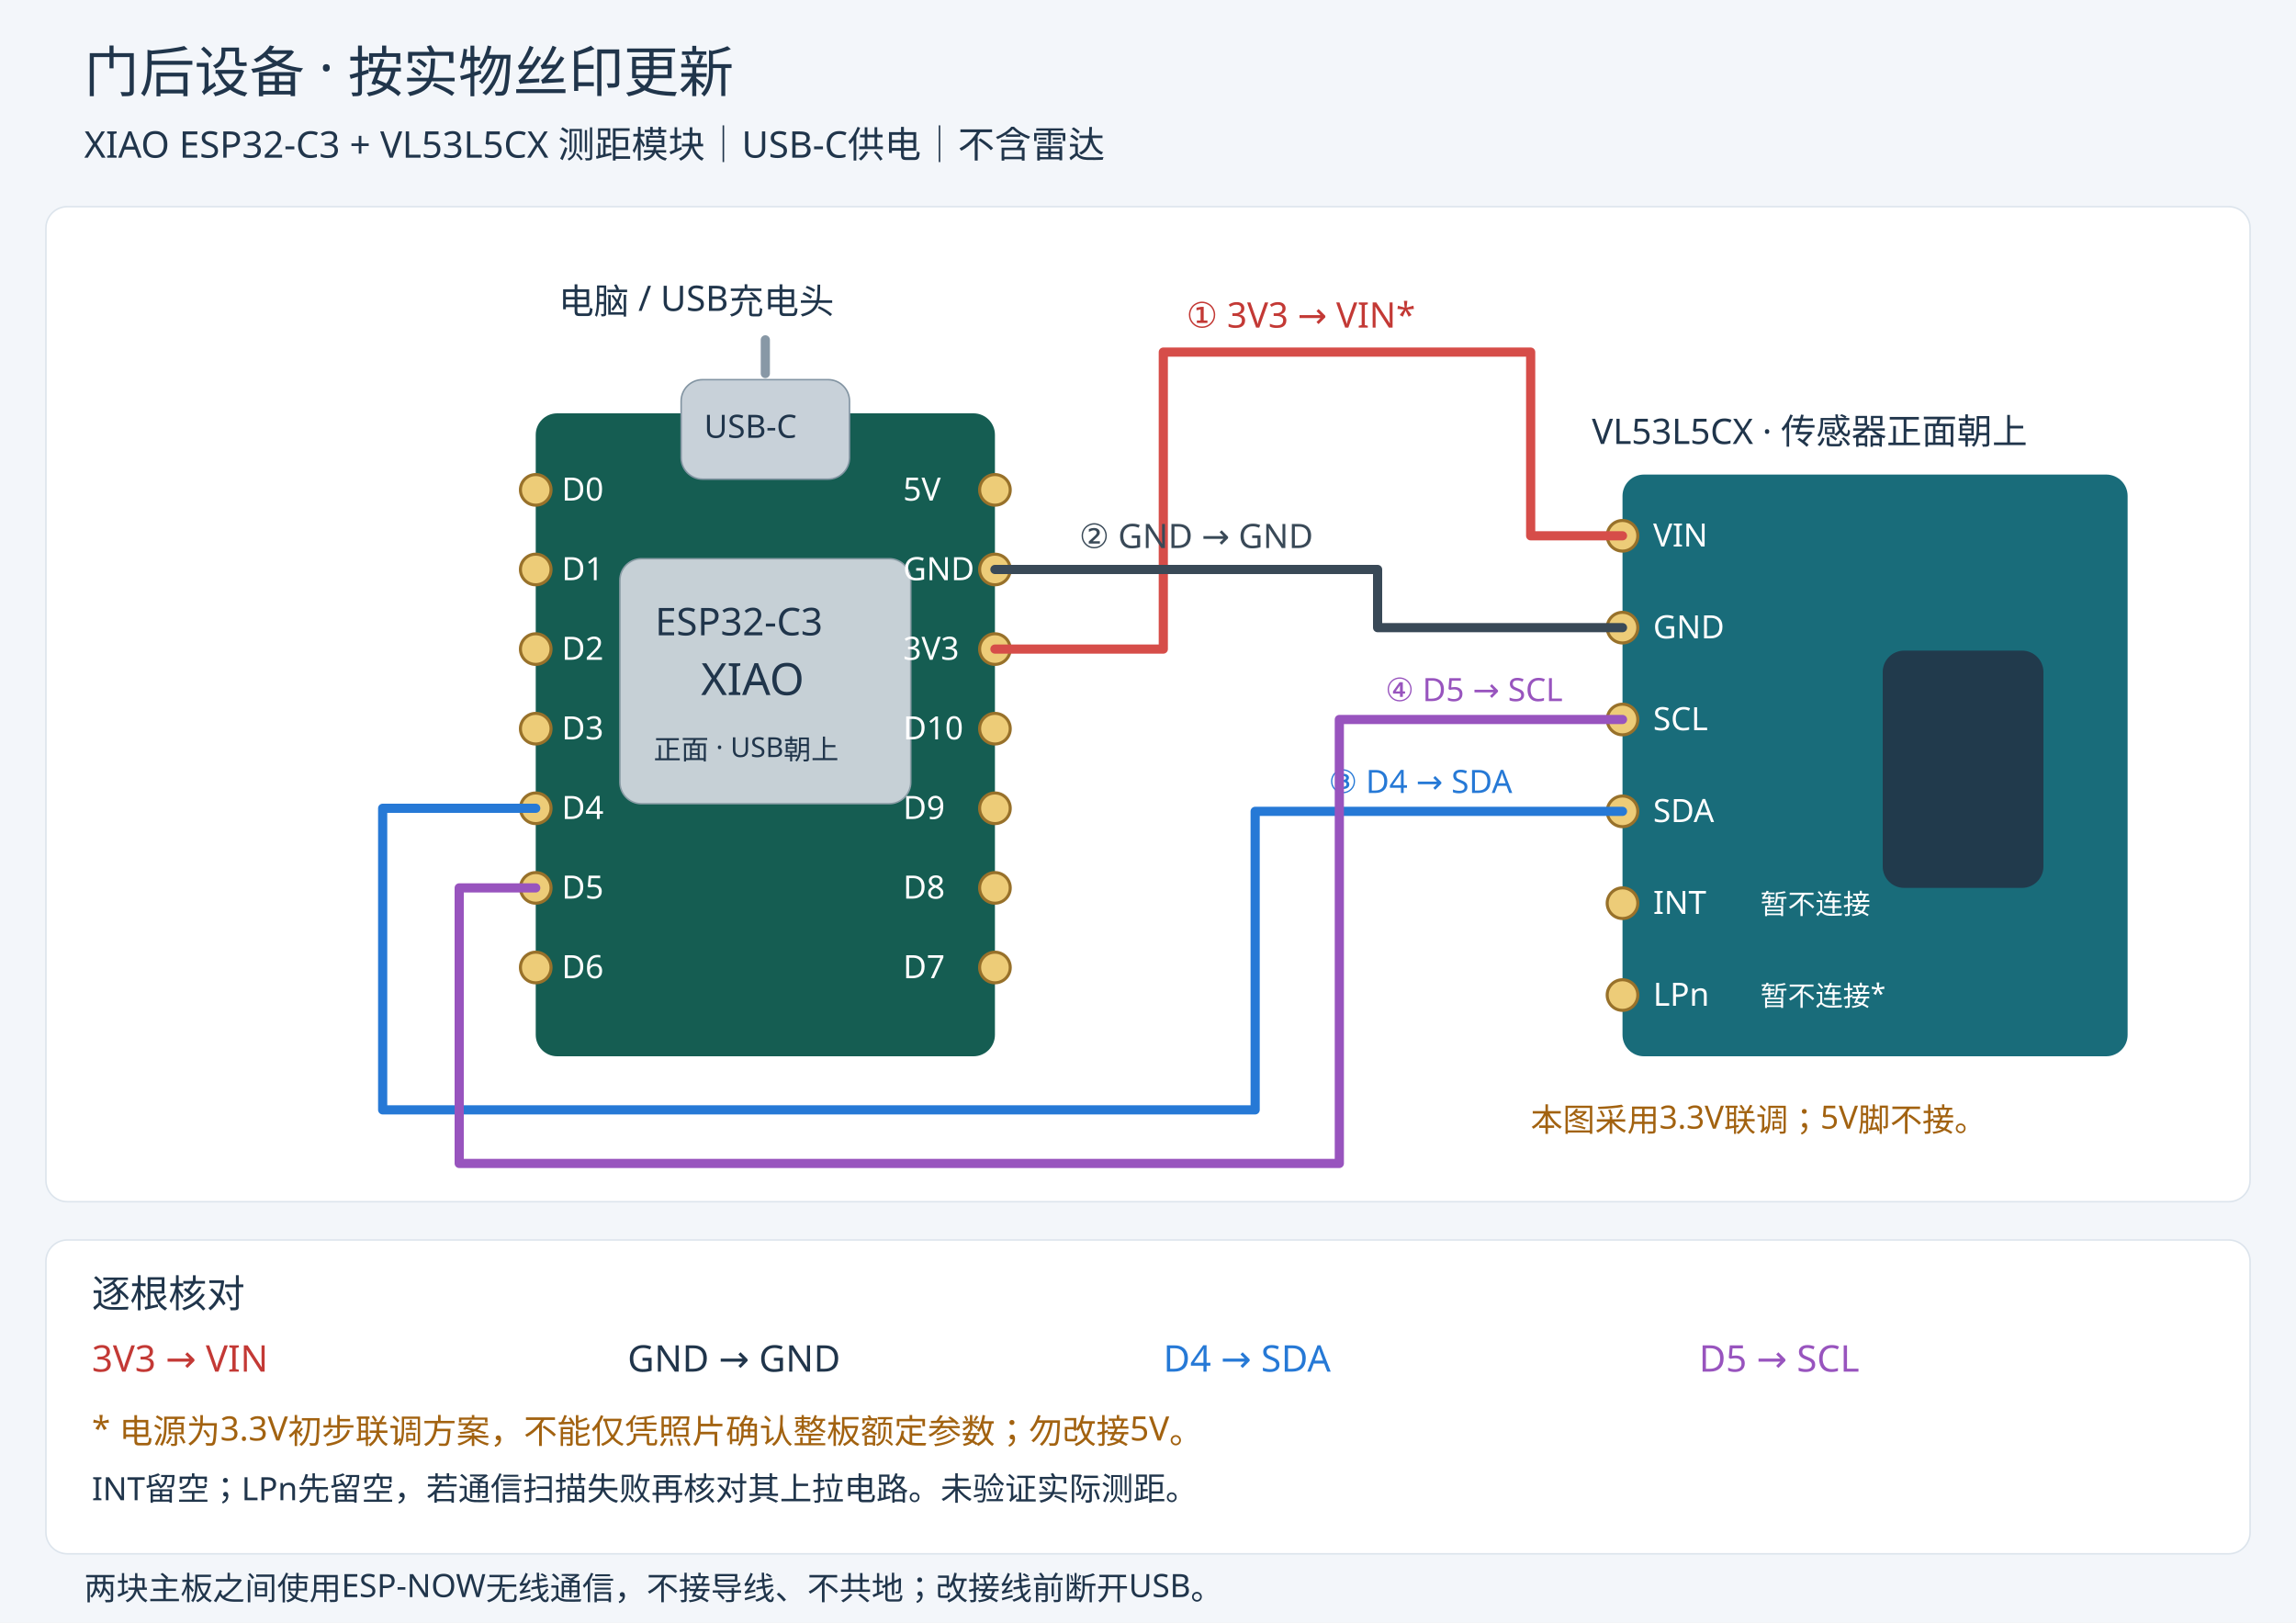
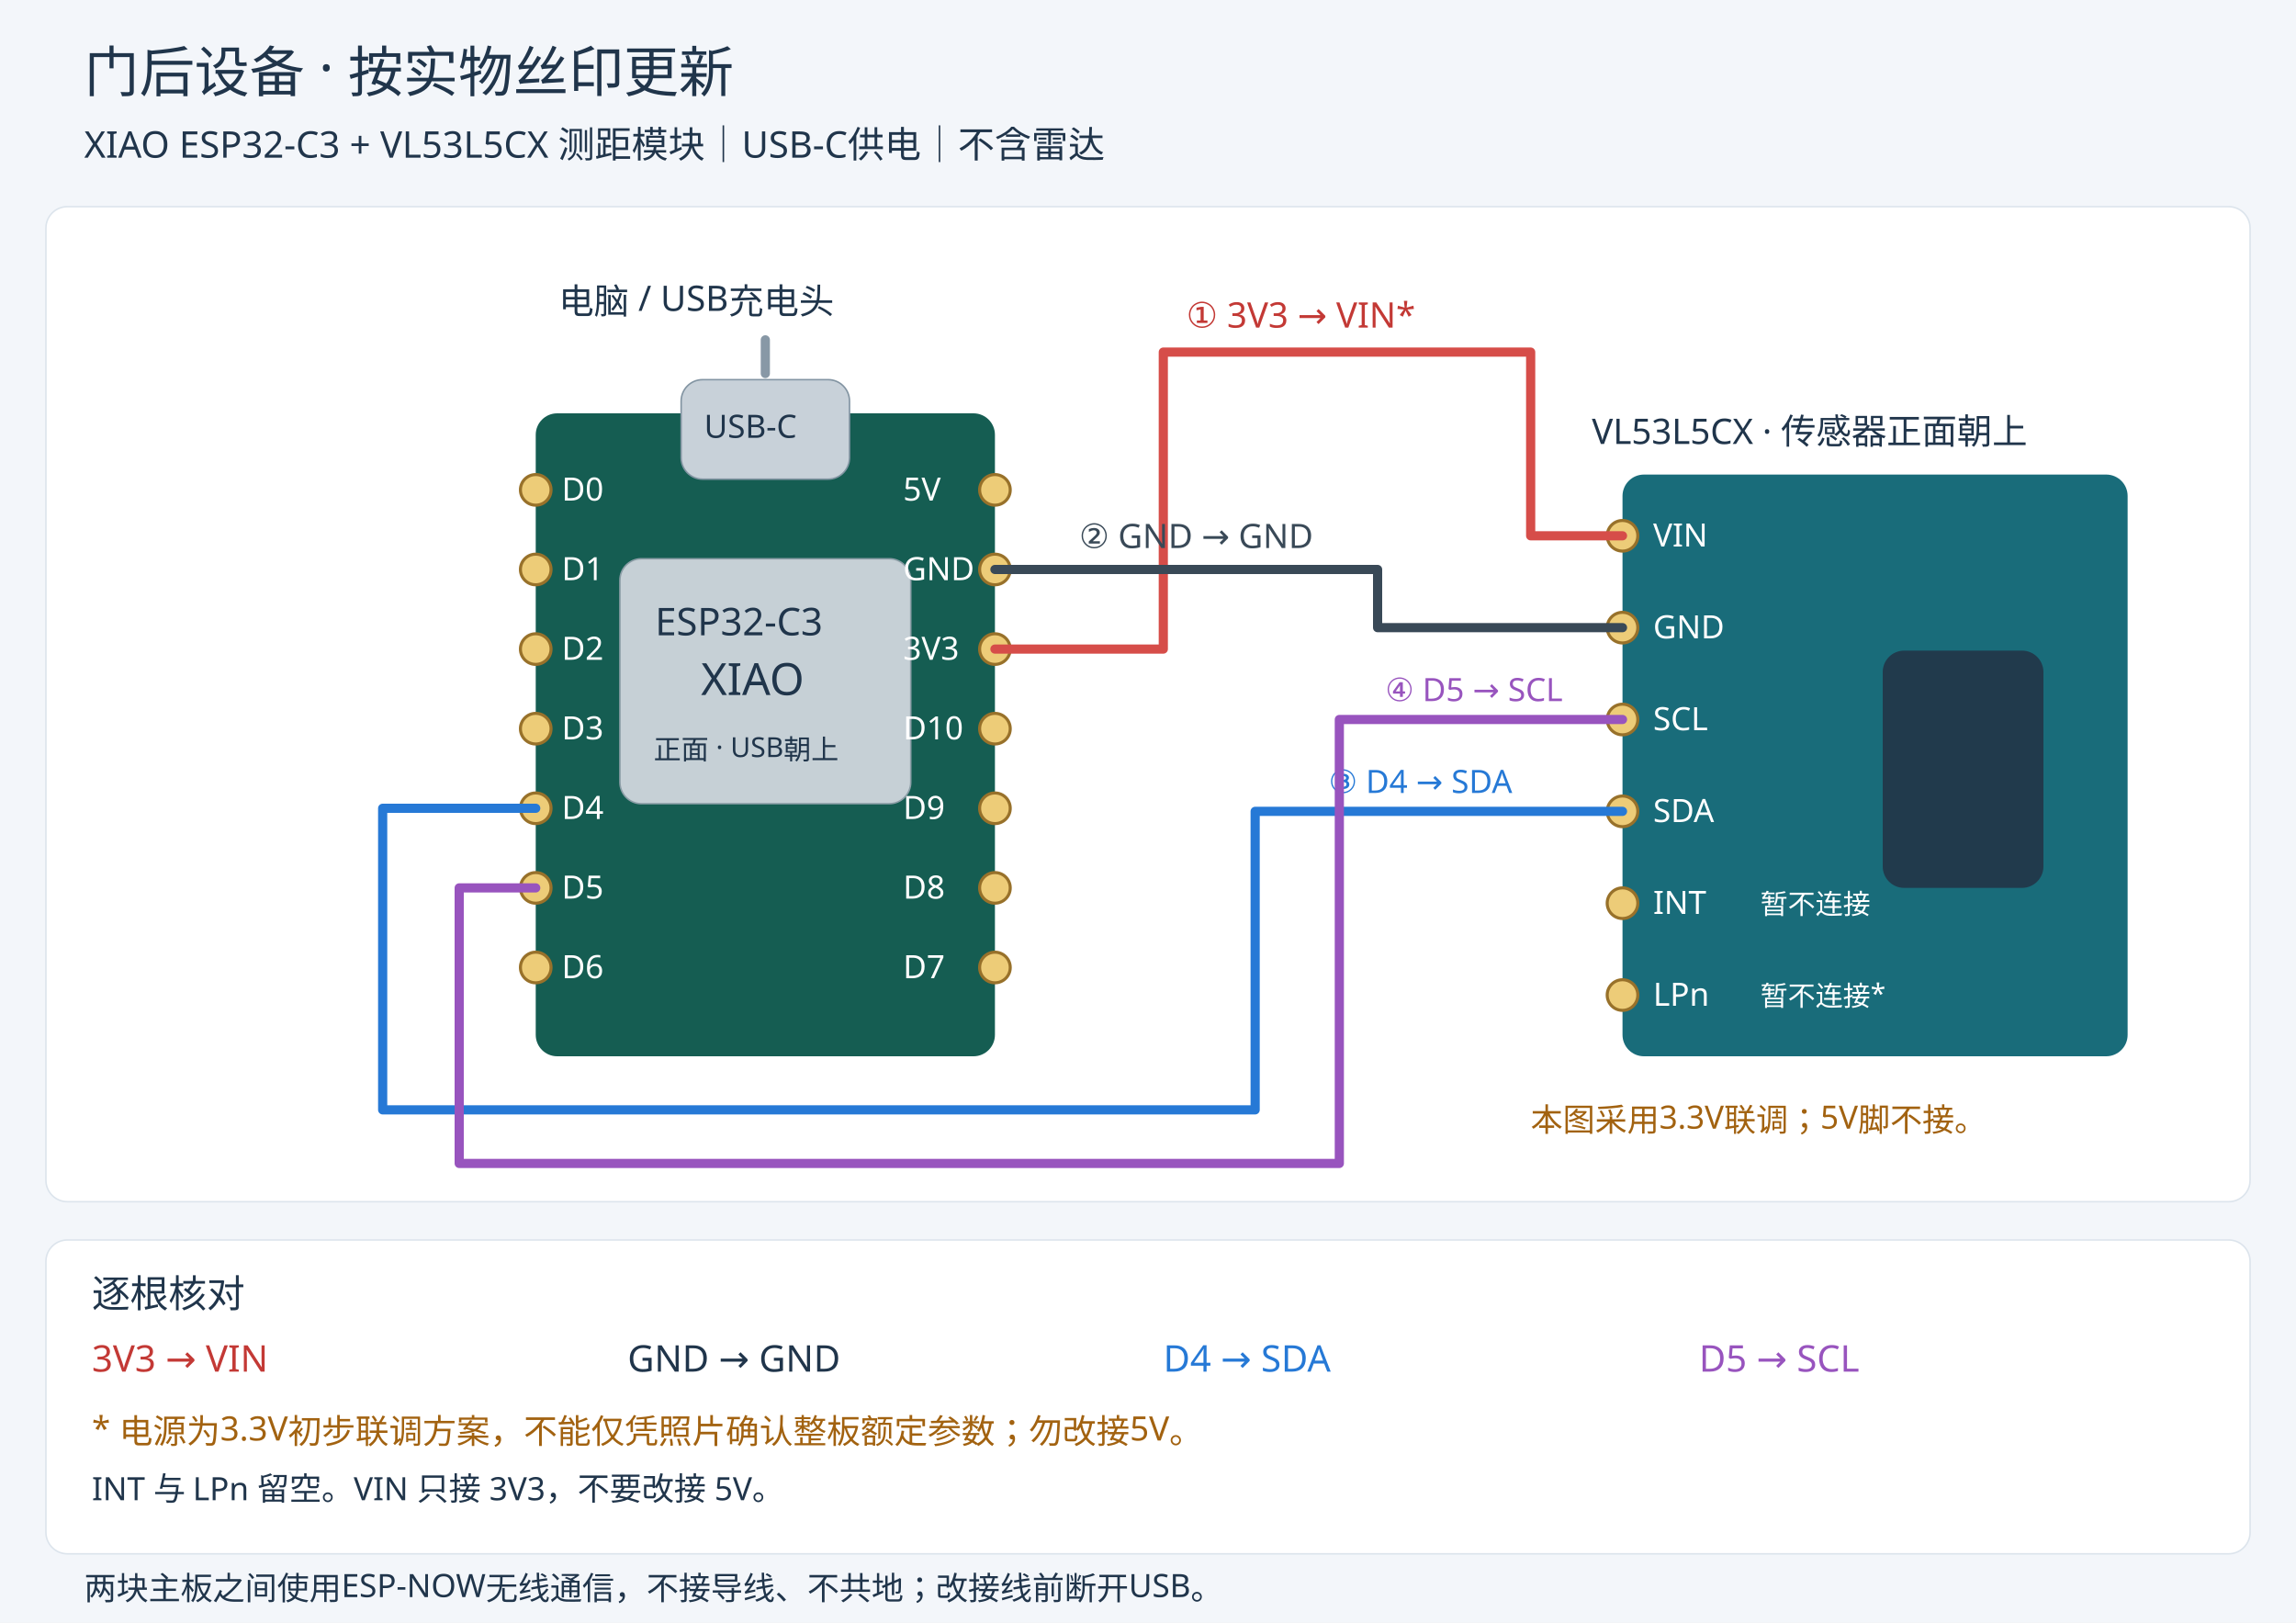
<svg xmlns="http://www.w3.org/2000/svg" width="1500" height="1060" viewBox="0 0 1500 1060">
  <rect width="1500" height="1060" fill="#f3f6fa" />
  <style>text{font-family:"PingFang SC","Microsoft YaHei",sans-serif;fill:#20354b}</style>
  <text x="55" y="60" style="font-size:36px;fill:#20354b">门后设备 · 按实物丝印更新</text>
  <text x="55" y="103" style="font-size:24px;fill:#20354b">XIAO ESP32-C3 + VL53L5CX 测距模块｜USB-C供电｜不含雷达</text>
  <rect x="30" y="135" width="1440" height="650" rx="14" fill="#ffffff" stroke="#dce4ec" />
  <rect x="350" y="270" width="300" height="420" rx="14" fill="#155d52" stroke="none" />
  <rect x="445" y="248" width="110" height="65" rx="14" fill="#c8d1d9" stroke="#8294a2" />
  <text x="460" y="286" style="font-size:21px;fill:#20354b">USB-C</text>
  <text x="365" y="205" style="font-size:23px;fill:#20354b">电脑 / USB充电头</text>
  <polyline points="500,222 500,244" fill="none" stroke="#8898a6" stroke-width="6" stroke-linecap="round" stroke-linejoin="round" />
  <rect x="405" y="365" width="190" height="160" rx="14" fill="#c6d0d6" stroke="#8b9da6" />
  <text x="428" y="415" style="font-size:25px;fill:#20354b">ESP32-C3</text>
  <text x="458" y="454" style="font-size:29px;fill:#20354b">XIAO</text>
  <text x="427" y="496" style="font-size:18px;fill:#20354b">正面 · USB朝上</text>
  <circle cx="350" cy="320" r="10" fill="#edcc78" stroke="#98712a" stroke-width="2" />
  <circle cx="650" cy="320" r="10" fill="#edcc78" stroke="#98712a" stroke-width="2" />
  <text x="367" y="327" style="font-size:21px;fill:#ffffff">D0</text>
  <text x="590" y="327" style="font-size:21px;fill:#ffffff">5V</text>
  <circle cx="350" cy="372" r="10" fill="#edcc78" stroke="#98712a" stroke-width="2" />
  <circle cx="650" cy="372" r="10" fill="#edcc78" stroke="#98712a" stroke-width="2" />
  <text x="367" y="379" style="font-size:21px;fill:#ffffff">D1</text>
  <text x="590" y="379" style="font-size:21px;fill:#ffffff">GND</text>
  <circle cx="350" cy="424" r="10" fill="#edcc78" stroke="#98712a" stroke-width="2" />
  <circle cx="650" cy="424" r="10" fill="#edcc78" stroke="#98712a" stroke-width="2" />
  <text x="367" y="431" style="font-size:21px;fill:#ffffff">D2</text>
  <text x="590" y="431" style="font-size:21px;fill:#ffffff">3V3</text>
  <circle cx="350" cy="476" r="10" fill="#edcc78" stroke="#98712a" stroke-width="2" />
  <circle cx="650" cy="476" r="10" fill="#edcc78" stroke="#98712a" stroke-width="2" />
  <text x="367" y="483" style="font-size:21px;fill:#ffffff">D3</text>
  <text x="590" y="483" style="font-size:21px;fill:#ffffff">D10</text>
  <circle cx="350" cy="528" r="10" fill="#edcc78" stroke="#98712a" stroke-width="2" />
  <circle cx="650" cy="528" r="10" fill="#edcc78" stroke="#98712a" stroke-width="2" />
  <text x="367" y="535" style="font-size:21px;fill:#ffffff">D4</text>
  <text x="590" y="535" style="font-size:21px;fill:#ffffff">D9</text>
  <circle cx="350" cy="580" r="10" fill="#edcc78" stroke="#98712a" stroke-width="2" />
  <circle cx="650" cy="580" r="10" fill="#edcc78" stroke="#98712a" stroke-width="2" />
  <text x="367" y="587" style="font-size:21px;fill:#ffffff">D5</text>
  <text x="590" y="587" style="font-size:21px;fill:#ffffff">D8</text>
  <circle cx="350" cy="632" r="10" fill="#edcc78" stroke="#98712a" stroke-width="2" />
  <circle cx="650" cy="632" r="10" fill="#edcc78" stroke="#98712a" stroke-width="2" />
  <text x="367" y="639" style="font-size:21px;fill:#ffffff">D6</text>
  <text x="590" y="639" style="font-size:21px;fill:#ffffff">D7</text>
  <rect x="1060" y="310" width="330" height="380" rx="14" fill="#196c7a" stroke="none" />
  <rect x="1230" y="425" width="105" height="155" rx="14" fill="#213a4c" stroke="none" />
  <text x="1040" y="290" style="font-size:23px;fill:#20354b">VL53L5CX · 传感器正面朝上</text>
  <circle cx="1060" cy="350" r="10" fill="#edcc78" stroke="#98712a" stroke-width="2" />
  <text x="1080" y="357" style="font-size:21px;fill:#ffffff">VIN</text>
  <circle cx="1060" cy="410" r="10" fill="#edcc78" stroke="#98712a" stroke-width="2" />
  <text x="1080" y="417" style="font-size:21px;fill:#ffffff">GND</text>
  <circle cx="1060" cy="470" r="10" fill="#edcc78" stroke="#98712a" stroke-width="2" />
  <text x="1080" y="477" style="font-size:21px;fill:#ffffff">SCL</text>
  <circle cx="1060" cy="530" r="10" fill="#edcc78" stroke="#98712a" stroke-width="2" />
  <text x="1080" y="537" style="font-size:21px;fill:#ffffff">SDA</text>
  <circle cx="1060" cy="590" r="10" fill="#edcc78" stroke="#98712a" stroke-width="2" />
  <text x="1080" y="597" style="font-size:21px;fill:#ffffff">INT</text>
  <circle cx="1060" cy="650" r="10" fill="#edcc78" stroke="#98712a" stroke-width="2" />
  <text x="1080" y="657" style="font-size:21px;fill:#ffffff">LPn</text>
  <polyline points="650,424 760,424 760,230 1000,230 1000,350 1060,350" fill="none" stroke="#d64d49" stroke-width="6" stroke-linecap="round" stroke-linejoin="round" />
  <text x="775" y="214" style="font-size:23px;fill:#c33935">① 3V3 → VIN*</text>
  <polyline points="650,372 900,372 900,410 1060,410" fill="none" stroke="#394957" stroke-width="6" stroke-linecap="round" stroke-linejoin="round" />
  <text x="705" y="358" style="font-size:22px;fill:#394957">② GND → GND</text>
  <polyline points="350,528 250,528 250,725 820,725 820,530 1060,530" fill="none" stroke="#2679d6" stroke-width="6" stroke-linecap="round" stroke-linejoin="round" />
  <text x="868" y="518" style="font-size:21px;fill:#2679d6">③ D4 → SDA</text>
  <polyline points="350,580 300,580 300,760 875,760 875,470 1060,470" fill="none" stroke="#9854be" stroke-width="6" stroke-linecap="round" stroke-linejoin="round" />
  <text x="905" y="458" style="font-size:21px;fill:#9854be">④ D5 → SCL</text>
  <text x="1150" y="597" style="font-size:18px;fill:#ffffff">暂不连接</text>
  <text x="1150" y="657" style="font-size:18px;fill:#ffffff">暂不连接*</text>
  <text x="1000" y="739" style="font-size:21px;fill:#a26210">本图采用3.3V联调；5V脚不接。</text>
  <rect x="30" y="810" width="1440" height="205" rx="14" fill="#ffffff" stroke="#dce4ec" />
  <text x="60" y="854" style="font-size:25px;fill:#20354b">逐根核对</text>
  <text x="60" y="896" style="font-size:24px;fill:#c33935">3V3 → VIN</text>
  <text x="410" y="896" style="font-size:24px;fill:#20354b">GND → GND</text>
  <text x="760" y="896" style="font-size:24px;fill:#2679d6">D4 → SDA</text>
  <text x="1110" y="896" style="font-size:24px;fill:#9854be">D5 → SCL</text>
  <text x="60" y="941" style="font-size:22px;fill:#a26210">* 电源为3.3V初步联调方案，不能仅凭照片确认整板额定参数；勿改接5V。</text>
-   <text x="60" y="980" style="font-size:21px;fill:#20354b">INT留空；LPn先留空，若通信扫描失败再核对其上拉电路。未验证实际测距。</text>
+   <text x="60" y="980" style="font-size:21px;fill:#20354b">INT 与 LPn 留空。VIN 只接 3V3，不要改接 5V。</text>
  <text x="55" y="1045" style="font-size:21px;fill:#20354b">两块主板之间使用ESP-NOW无线通信，不接导线、不共地；改接线前断开USB。</text>
</svg>
